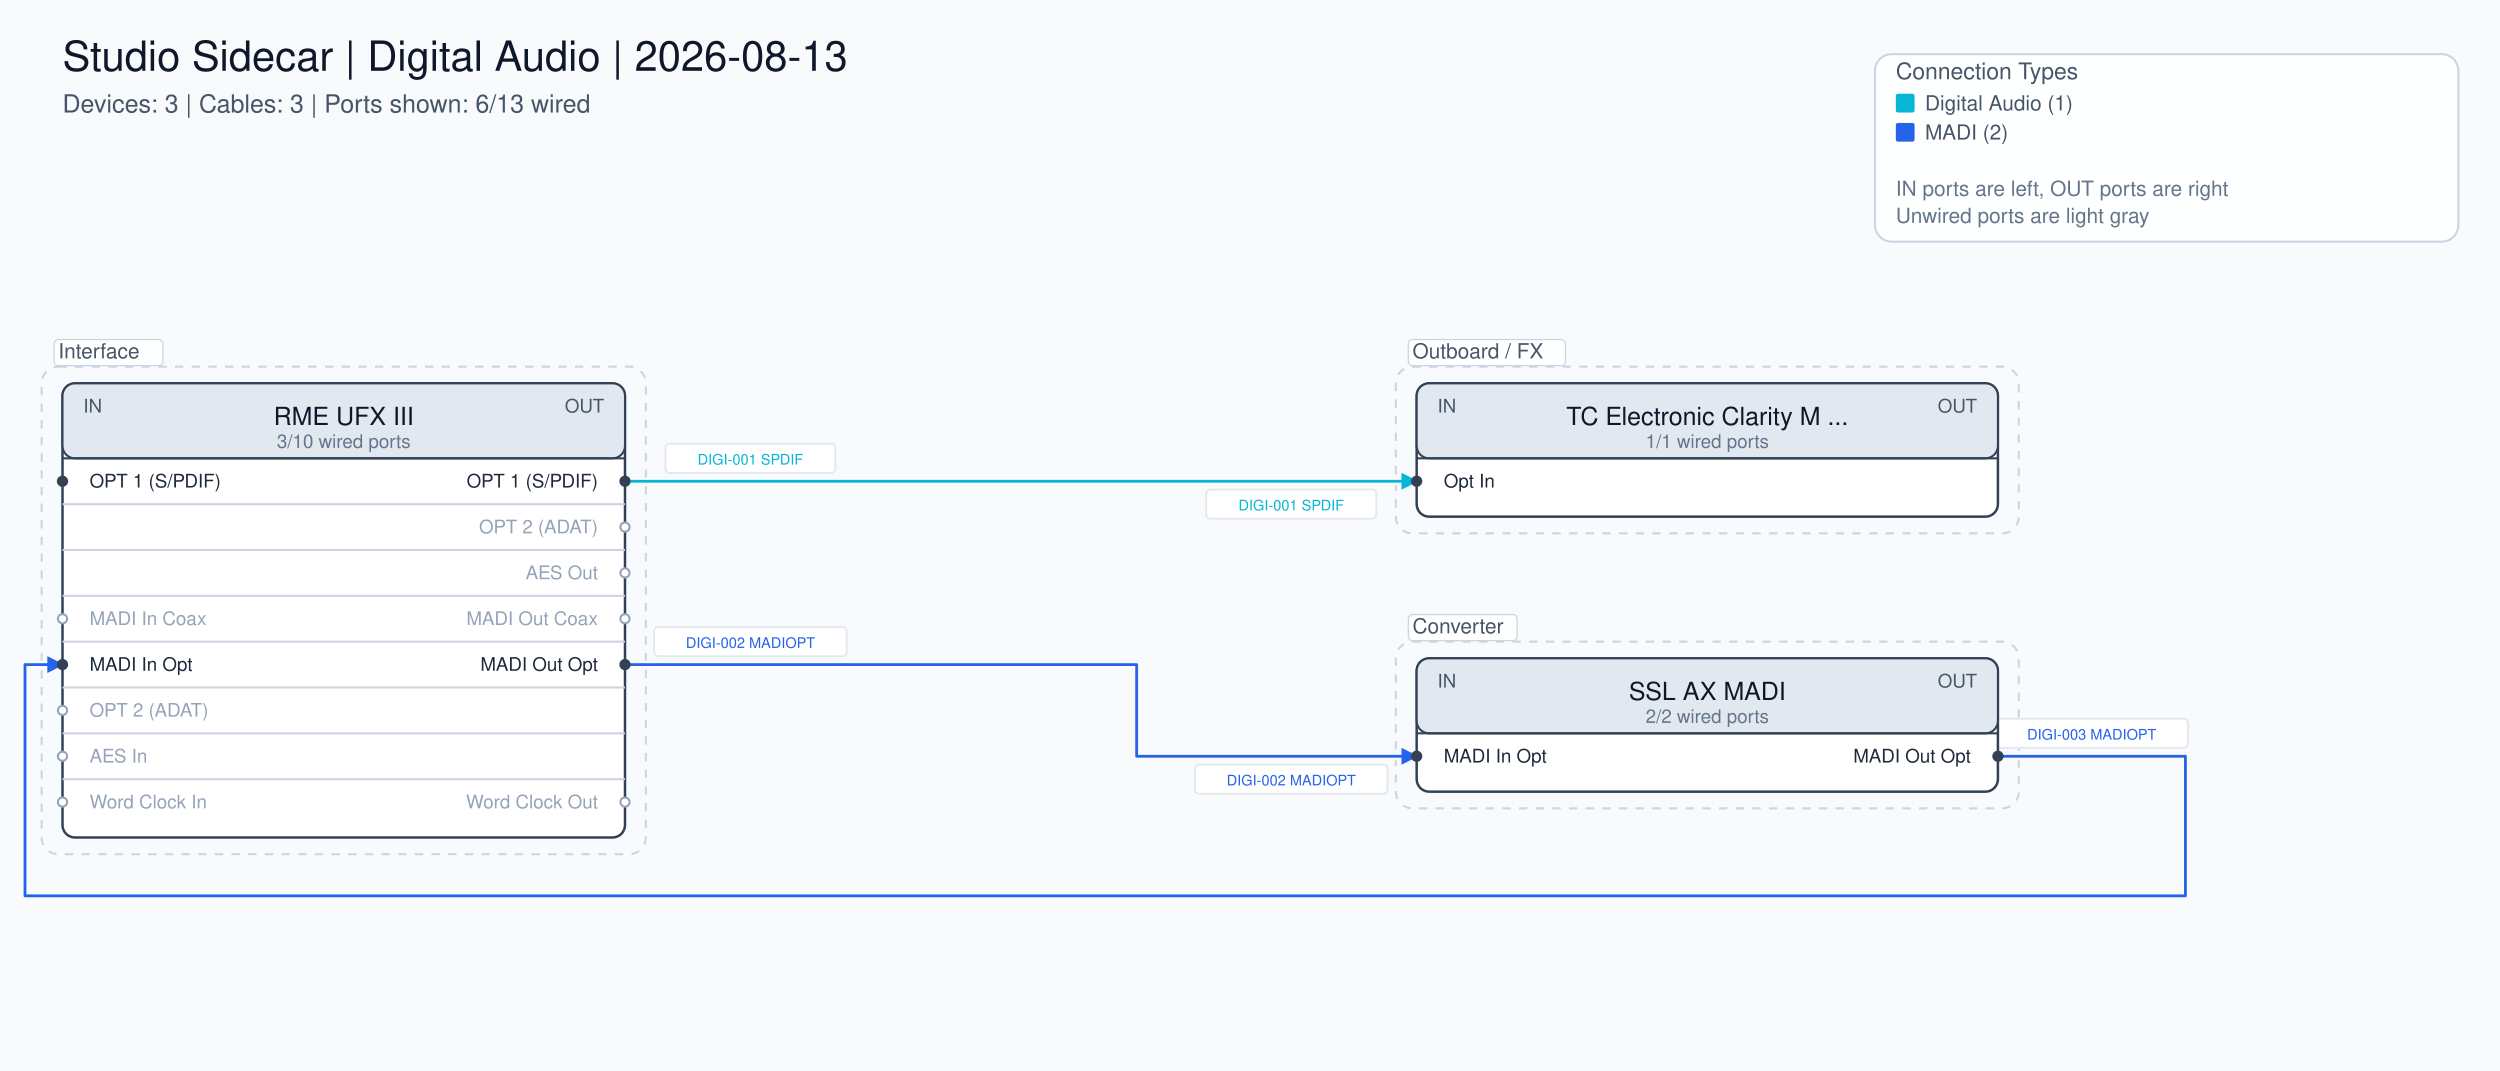
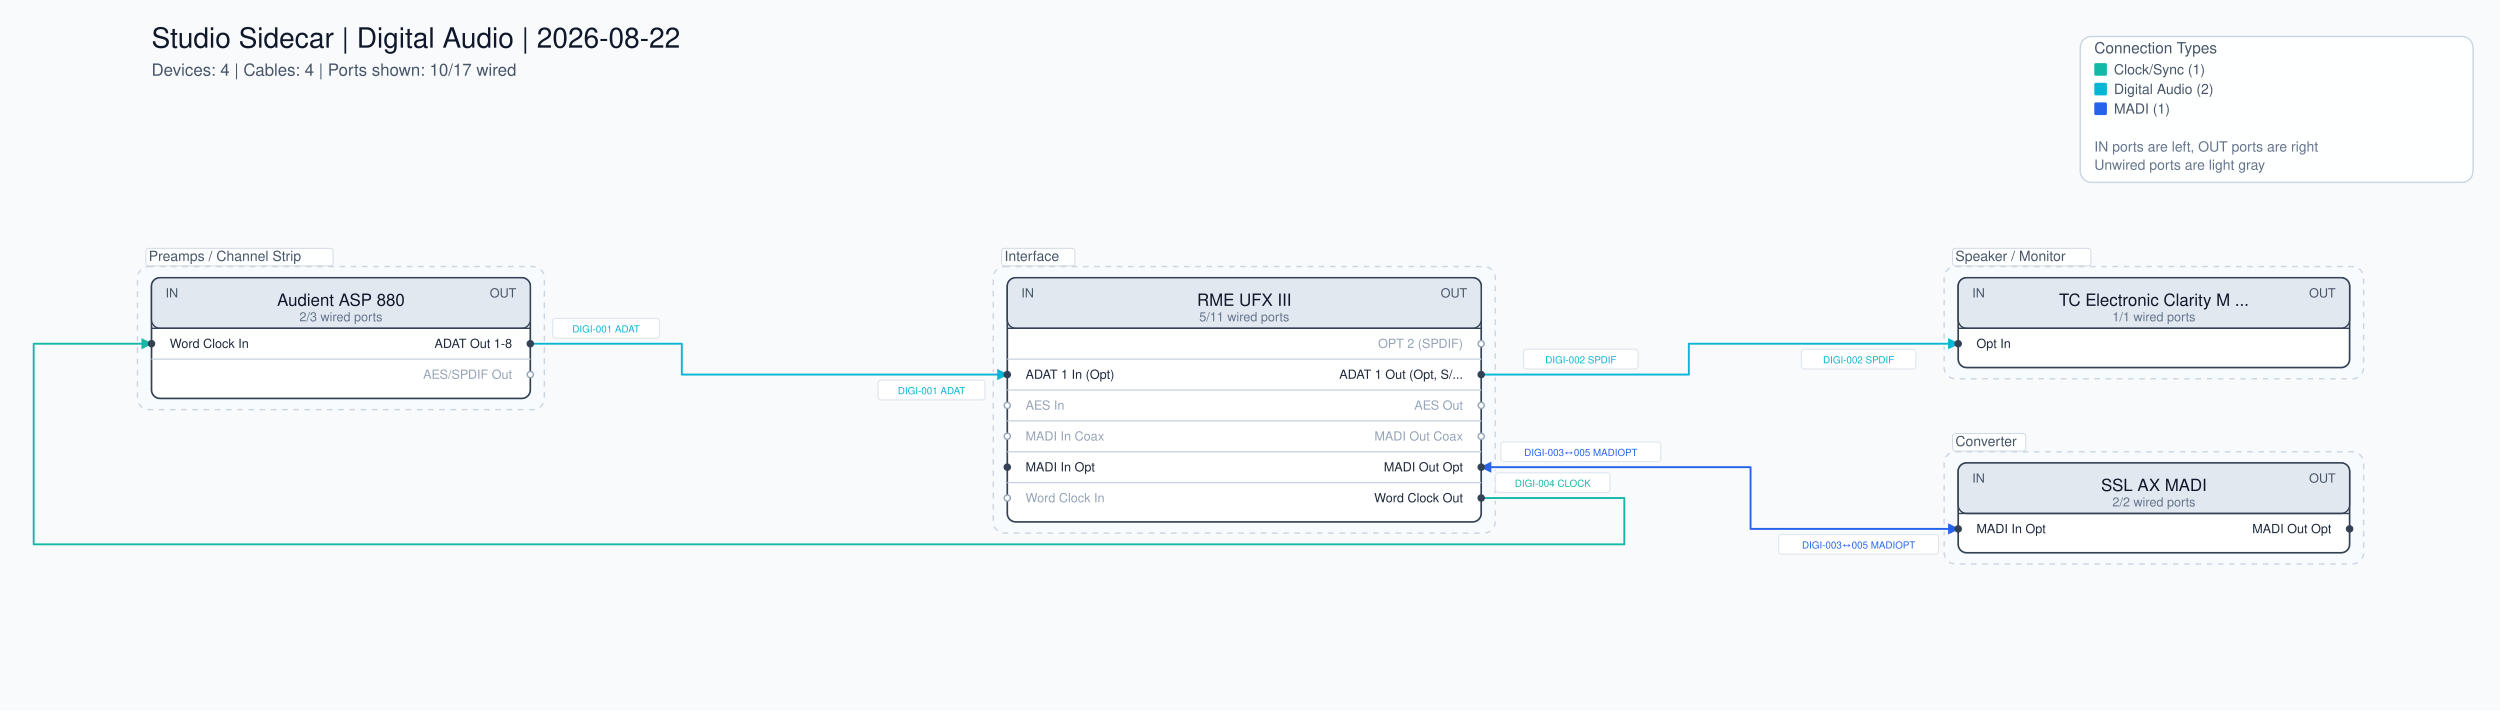
- <svg xmlns="http://www.w3.org/2000/svg" width="1200" height="514" viewBox="0 0 1200 514">
+ <svg xmlns="http://www.w3.org/2000/svg" width="1782" height="506" viewBox="0 0 1782 506">
  <defs>
-     <marker id="arrow" viewBox="0 0 10 10" refX="9" refY="5" markerWidth="6" markerHeight="6" orient="auto-start-reverse">
+     <marker id="arrow" viewBox="0 0 10 10" refX="9" refY="5" markerUnits="userSpaceOnUse" markerWidth="8" markerHeight="8" orient="auto-start-reverse">
      <path d="M 0 0 L 10 5 L 0 10 z" fill="context-stroke" />
    </marker>
  </defs>
  <rect x="0" y="0" width="100%" height="100%" fill="#f8fafc" />
-   <text x="30" y="34" font-family="Helvetica, Arial, sans-serif" font-size="20" fill="#0f172a">Studio Sidecar | Digital Audio | 2026-08-13</text>
-   <text x="30" y="54" font-family="Helvetica, Arial, sans-serif" font-size="12" fill="#475569">Devices: 3 | Cables: 3 | Ports shown: 6/13 wired</text>
-   <rect x="20.0" y="176.0" width="290.0" height="234.0" rx="8" ry="8" fill="#f8fafc" fill-opacity="0.55" stroke="#cbd5e1" stroke-width="1" stroke-dasharray="4 4" />
-   <rect x="670.0" y="176.0" width="299.0" height="80.0" rx="8" ry="8" fill="#f8fafc" fill-opacity="0.55" stroke="#cbd5e1" stroke-width="1" stroke-dasharray="4 4" />
-   <rect x="670.0" y="308.0" width="299.0" height="80.0" rx="8" ry="8" fill="#f8fafc" fill-opacity="0.55" stroke="#cbd5e1" stroke-width="1" stroke-dasharray="4 4" />
-   <path d="M 959.0 363.0 H 1049.0 V 430.0 H 12.0 V 319.0 H 30.0" fill="none" stroke="#f8fafc" stroke-width="3.75" stroke-linecap="round" stroke-linejoin="round" aria-hidden="true" />
-   <path d="M 959.0 363.0 H 1049.0 V 430.0 H 12.0 V 319.0 H 30.0" fill="none" stroke="#2563eb" stroke-width="1.35" stroke-linecap="round" stroke-linejoin="round" marker-end="url(#arrow)" />
-   <path d="M 300.0 231.0 H 420.4 H 434.4 H 559.6 H 680.0" fill="none" stroke="#f8fafc" stroke-width="3.75" stroke-linecap="round" stroke-linejoin="round" aria-hidden="true" />
-   <path d="M 300.0 231.0 H 420.4 H 434.4 H 559.6 H 680.0" fill="none" stroke="#06b6d4" stroke-width="1.35" stroke-linecap="round" stroke-linejoin="round" marker-end="url(#arrow)" />
-   <path d="M 300.0 319.0 H 420.4 H 545.6 V 363.0 H 559.6 H 680.0" fill="none" stroke="#f8fafc" stroke-width="3.75" stroke-linecap="round" stroke-linejoin="round" aria-hidden="true" />
-   <path d="M 300.0 319.0 H 420.4 H 545.6 V 363.0 H 559.6 H 680.0" fill="none" stroke="#2563eb" stroke-width="1.35" stroke-linecap="round" stroke-linejoin="round" marker-end="url(#arrow)" />
-   <rect x="957.8" y="345.0" width="92.4" height="14.0" rx="2" ry="2" fill="#ffffff" fill-opacity="1" stroke="#e2e8f0" stroke-width="0.9" />
-   <text x="1004.0" y="355.0" text-anchor="middle" font-family="Helvetica, Arial, sans-serif" font-size="7.0" fill="#2563eb">DIGI-003 MADIOPT</text>
-   <rect x="39.0" y="323.0" width="92.4" height="14.0" rx="2" ry="2" fill="#ffffff" fill-opacity="1" stroke="#e2e8f0" stroke-width="0.9" />
-   <text x="85.2" y="333.0" text-anchor="middle" font-family="Helvetica, Arial, sans-serif" font-size="7.0" fill="#2563eb">DIGI-003 MADIOPT</text>
-   <rect x="319.4" y="213.0" width="81.6" height="14.0" rx="2" ry="2" fill="#ffffff" fill-opacity="1" stroke="#e2e8f0" stroke-width="0.9" />
-   <text x="360.2" y="223.0" text-anchor="middle" font-family="Helvetica, Arial, sans-serif" font-size="7.0" fill="#06b6d4">DIGI-001 SPDIF</text>
-   <rect x="579.0" y="235.0" width="81.6" height="14.0" rx="2" ry="2" fill="#ffffff" fill-opacity="1" stroke="#e2e8f0" stroke-width="0.9" />
-   <text x="619.8" y="245.0" text-anchor="middle" font-family="Helvetica, Arial, sans-serif" font-size="7.0" fill="#06b6d4">DIGI-001 SPDIF</text>
-   <rect x="314.0" y="301.0" width="92.4" height="14.0" rx="2" ry="2" fill="#ffffff" fill-opacity="1" stroke="#e2e8f0" stroke-width="0.9" />
-   <text x="360.2" y="311.0" text-anchor="middle" font-family="Helvetica, Arial, sans-serif" font-size="7.0" fill="#2563eb">DIGI-002 MADIOPT</text>
-   <rect x="573.6" y="367.0" width="92.4" height="14.0" rx="2" ry="2" fill="#ffffff" fill-opacity="1" stroke="#e2e8f0" stroke-width="0.9" />
-   <text x="619.8" y="377.0" text-anchor="middle" font-family="Helvetica, Arial, sans-serif" font-size="7.0" fill="#2563eb">DIGI-002 MADIOPT</text>
-   <rect x="30.0" y="184.0" width="270.0" height="218.0" rx="6" ry="6" fill="#ffffff" stroke="#334155" stroke-width="1.2" />
-   <rect x="30.0" y="184.0" width="270.0" height="36.0" rx="6" ry="6" fill="#e2e8f0" stroke="#334155" stroke-width="1.0" />
-   <line x1="30.0" y1="220.0" x2="300.0" y2="220.0" stroke="#334155" stroke-width="1" />
-   <text x="40.0" y="198.0" font-family="Helvetica, Arial, sans-serif" font-size="9" fill="#475569">IN</text>
-   <text x="290.0" y="198.0" text-anchor="end" font-family="Helvetica, Arial, sans-serif" font-size="9" fill="#475569">OUT</text>
-   <text x="165.0" y="204.0" text-anchor="middle" font-family="Helvetica, Arial, sans-serif" font-size="12" fill="#0f172a">RME UFX III</text>
-   <text x="165.0" y="215.0" text-anchor="middle" font-family="Helvetica, Arial, sans-serif" font-size="9" fill="#64748b">3/10 wired ports</text>
-   <text x="43.0" y="234.0" text-anchor="start" font-family="Helvetica, Arial, sans-serif" font-size="9" fill="#1e293b">OPT 1 (S/PDIF)</text>
-   <circle cx="30.0" cy="231.0" r="2.2" fill="#334155" stroke="#334155" stroke-width="1" />
-   <text x="287.0" y="234.0" text-anchor="end" font-family="Helvetica, Arial, sans-serif" font-size="9" fill="#1e293b">OPT 1 (S/PDIF)</text>
-   <circle cx="300.0" cy="231.0" r="2.2" fill="#334155" stroke="#334155" stroke-width="1" />
-   <line x1="30.0" y1="242.0" x2="300.0" y2="242.0" stroke="#cbd5e1" stroke-width="1" />
-   <text x="287.0" y="256.0" text-anchor="end" font-family="Helvetica, Arial, sans-serif" font-size="9" fill="#94a3b8">OPT 2 (ADAT)</text>
-   <circle cx="300.0" cy="253.0" r="2.2" fill="#ffffff" stroke="#94a3b8" stroke-width="1" />
-   <line x1="30.0" y1="264.0" x2="300.0" y2="264.0" stroke="#cbd5e1" stroke-width="1" />
-   <text x="287.0" y="278.0" text-anchor="end" font-family="Helvetica, Arial, sans-serif" font-size="9" fill="#94a3b8">AES Out</text>
-   <circle cx="300.0" cy="275.0" r="2.2" fill="#ffffff" stroke="#94a3b8" stroke-width="1" />
-   <line x1="30.0" y1="286.0" x2="300.0" y2="286.0" stroke="#cbd5e1" stroke-width="1" />
-   <text x="43.0" y="300.0" text-anchor="start" font-family="Helvetica, Arial, sans-serif" font-size="9" fill="#94a3b8">MADI In Coax</text>
-   <circle cx="30.0" cy="297.0" r="2.2" fill="#ffffff" stroke="#94a3b8" stroke-width="1" />
-   <text x="287.0" y="300.0" text-anchor="end" font-family="Helvetica, Arial, sans-serif" font-size="9" fill="#94a3b8">MADI Out Coax</text>
-   <circle cx="300.0" cy="297.0" r="2.2" fill="#ffffff" stroke="#94a3b8" stroke-width="1" />
-   <line x1="30.0" y1="308.0" x2="300.0" y2="308.0" stroke="#cbd5e1" stroke-width="1" />
-   <text x="43.0" y="322.0" text-anchor="start" font-family="Helvetica, Arial, sans-serif" font-size="9" fill="#1e293b">MADI In Opt</text>
-   <circle cx="30.0" cy="319.0" r="2.2" fill="#334155" stroke="#334155" stroke-width="1" />
-   <text x="287.0" y="322.0" text-anchor="end" font-family="Helvetica, Arial, sans-serif" font-size="9" fill="#1e293b">MADI Out Opt</text>
-   <circle cx="300.0" cy="319.0" r="2.2" fill="#334155" stroke="#334155" stroke-width="1" />
-   <line x1="30.0" y1="330.0" x2="300.0" y2="330.0" stroke="#cbd5e1" stroke-width="1" />
-   <text x="43.0" y="344.0" text-anchor="start" font-family="Helvetica, Arial, sans-serif" font-size="9" fill="#94a3b8">OPT 2 (ADAT)</text>
-   <circle cx="30.0" cy="341.0" r="2.2" fill="#ffffff" stroke="#94a3b8" stroke-width="1" />
-   <line x1="30.0" y1="352.0" x2="300.0" y2="352.0" stroke="#cbd5e1" stroke-width="1" />
-   <text x="43.0" y="366.0" text-anchor="start" font-family="Helvetica, Arial, sans-serif" font-size="9" fill="#94a3b8">AES In</text>
-   <circle cx="30.0" cy="363.0" r="2.2" fill="#ffffff" stroke="#94a3b8" stroke-width="1" />
-   <line x1="30.0" y1="374.0" x2="300.0" y2="374.0" stroke="#cbd5e1" stroke-width="1" />
-   <text x="43.0" y="388.0" text-anchor="start" font-family="Helvetica, Arial, sans-serif" font-size="9" fill="#94a3b8">Word Clock In</text>
-   <circle cx="30.0" cy="385.0" r="2.2" fill="#ffffff" stroke="#94a3b8" stroke-width="1" />
-   <text x="287.0" y="388.0" text-anchor="end" font-family="Helvetica, Arial, sans-serif" font-size="9" fill="#94a3b8">Word Clock Out</text>
-   <circle cx="300.0" cy="385.0" r="2.2" fill="#ffffff" stroke="#94a3b8" stroke-width="1" />
-   <rect x="680.0" y="184.0" width="279.0" height="64.0" rx="6" ry="6" fill="#ffffff" stroke="#334155" stroke-width="1.2" />
-   <rect x="680.0" y="184.0" width="279.0" height="36.0" rx="6" ry="6" fill="#e2e8f0" stroke="#334155" stroke-width="1.0" />
-   <line x1="680.0" y1="220.0" x2="959.0" y2="220.0" stroke="#334155" stroke-width="1" />
-   <text x="690.0" y="198.0" font-family="Helvetica, Arial, sans-serif" font-size="9" fill="#475569">IN</text>
-   <text x="949.0" y="198.0" text-anchor="end" font-family="Helvetica, Arial, sans-serif" font-size="9" fill="#475569">OUT</text>
-   <text x="819.5" y="204.0" text-anchor="middle" font-family="Helvetica, Arial, sans-serif" font-size="12" fill="#0f172a">TC Electronic Clarity M ...</text>
-   <text x="819.5" y="215.0" text-anchor="middle" font-family="Helvetica, Arial, sans-serif" font-size="9" fill="#64748b">1/1 wired ports</text>
-   <text x="693.0" y="234.0" text-anchor="start" font-family="Helvetica, Arial, sans-serif" font-size="9" fill="#1e293b">Opt In</text>
-   <circle cx="680.0" cy="231.0" r="2.2" fill="#334155" stroke="#334155" stroke-width="1" />
-   <rect x="680.0" y="316.0" width="279.0" height="64.0" rx="6" ry="6" fill="#ffffff" stroke="#334155" stroke-width="1.2" />
-   <rect x="680.0" y="316.0" width="279.0" height="36.0" rx="6" ry="6" fill="#e2e8f0" stroke="#334155" stroke-width="1.0" />
-   <line x1="680.0" y1="352.0" x2="959.0" y2="352.0" stroke="#334155" stroke-width="1" />
-   <text x="690.0" y="330.0" font-family="Helvetica, Arial, sans-serif" font-size="9" fill="#475569">IN</text>
-   <text x="949.0" y="330.0" text-anchor="end" font-family="Helvetica, Arial, sans-serif" font-size="9" fill="#475569">OUT</text>
-   <text x="819.5" y="336.0" text-anchor="middle" font-family="Helvetica, Arial, sans-serif" font-size="12" fill="#0f172a">SSL AX MADI</text>
-   <text x="819.5" y="347.0" text-anchor="middle" font-family="Helvetica, Arial, sans-serif" font-size="9" fill="#64748b">2/2 wired ports</text>
-   <text x="693.0" y="366.0" text-anchor="start" font-family="Helvetica, Arial, sans-serif" font-size="9" fill="#1e293b">MADI In Opt</text>
-   <circle cx="680.0" cy="363.0" r="2.2" fill="#334155" stroke="#334155" stroke-width="1" />
-   <text x="946.0" y="366.0" text-anchor="end" font-family="Helvetica, Arial, sans-serif" font-size="9" fill="#1e293b">MADI Out Opt</text>
-   <circle cx="959.0" cy="363.0" r="2.2" fill="#334155" stroke="#334155" stroke-width="1" />
-   <rect x="26.0" y="163.0" width="52.2" height="12.5" rx="2" ry="2" fill="#ffffff" fill-opacity="0.9" stroke="#cbd5e1" stroke-width="0.6" />
-   <text x="28.0" y="172.0" font-family="Helvetica, Arial, sans-serif" font-size="10" fill="#475569">Interface</text>
-   <rect x="676.0" y="163.0" width="75.4" height="12.5" rx="2" ry="2" fill="#ffffff" fill-opacity="0.9" stroke="#cbd5e1" stroke-width="0.6" />
-   <text x="678.0" y="172.0" font-family="Helvetica, Arial, sans-serif" font-size="10" fill="#475569">Outboard / FX</text>
-   <rect x="676.0" y="295.0" width="52.2" height="12.5" rx="2" ry="2" fill="#ffffff" fill-opacity="0.9" stroke="#cbd5e1" stroke-width="0.6" />
-   <text x="678.0" y="304.0" font-family="Helvetica, Arial, sans-serif" font-size="10" fill="#475569">Converter</text>
-   <rect x="900.0" y="26.0" width="280" height="90.0" rx="8" ry="8" fill="#ffffff" fill-opacity="0.9" stroke="#cbd5e1" stroke-width="1" />
-   <text x="910.0" y="38.0" font-family="Helvetica, Arial, sans-serif" font-size="11" fill="#475569">Connection Types</text>
-   <rect x="910.0" y="45.0" width="9" height="9" fill="#06b6d4" rx="1" ry="1" />
-   <text x="924.0" y="53.0" font-family="Helvetica, Arial, sans-serif" font-size="10" fill="#475569">Digital Audio (1)</text>
-   <rect x="910.0" y="59.0" width="9" height="9" fill="#2563eb" rx="1" ry="1" />
-   <text x="924.0" y="67.0" font-family="Helvetica, Arial, sans-serif" font-size="10" fill="#475569">MADI (2)</text>
-   <text x="910.0" y="94.0" font-family="Helvetica, Arial, sans-serif" font-size="10" fill="#64748b">IN ports are left, OUT ports are right</text>
-   <text x="910.0" y="107.0" font-family="Helvetica, Arial, sans-serif" font-size="10" fill="#64748b">Unwired ports are light gray</text>
+   <text x="108.0" y="34" font-family="Helvetica, Arial, sans-serif" font-size="20" fill="#0f172a">Studio Sidecar | Digital Audio | 2026-08-22</text>
+   <text x="108.0" y="54" font-family="Helvetica, Arial, sans-serif" font-size="12" fill="#475569">Devices: 4 | Cables: 4 | Ports shown: 10/17 wired</text>
+   <rect x="98.0" y="190.0" width="290.0" height="102.0" rx="8" ry="8" fill="#f8fafc" fill-opacity="0.55" stroke="#cbd5e1" stroke-width="1" stroke-dasharray="4 4" />
+   <rect x="708.0" y="190.0" width="357.8" height="190.0" rx="8" ry="8" fill="#f8fafc" fill-opacity="0.55" stroke="#cbd5e1" stroke-width="1" stroke-dasharray="4 4" />
+   <rect x="1385.8" y="190.0" width="299.0" height="80.0" rx="8" ry="8" fill="#f8fafc" fill-opacity="0.55" stroke="#cbd5e1" stroke-width="1" stroke-dasharray="4 4" />
+   <rect x="1385.8" y="322.0" width="299.0" height="80.0" rx="8" ry="8" fill="#f8fafc" fill-opacity="0.55" stroke="#cbd5e1" stroke-width="1" stroke-dasharray="4 4" />
+   <path d="M 1055.8 355.0 H 1157.8 V 388.0 H 24.0 V 245.0 H 108.0" fill="none" stroke="#f8fafc" stroke-width="3.75" stroke-linecap="round" stroke-linejoin="round" aria-hidden="true" />
+   <path d="M 1055.8 355.0 H 1157.8 V 388.0 H 24.0 V 245.0 H 108.0" fill="none" stroke="#14b8a6" stroke-width="1.35" stroke-linecap="round" stroke-linejoin="round" marker-end="url(#arrow)" />
+   <path d="M 378.0 245.0 H 486.0 V 267.0 H 718.0" fill="none" stroke="#f8fafc" stroke-width="3.75" stroke-linecap="round" stroke-linejoin="round" aria-hidden="true" />
+   <path d="M 378.0 245.0 H 486.0 V 267.0 H 718.0" fill="none" stroke="#06b6d4" stroke-width="1.35" stroke-linecap="round" stroke-linejoin="round" marker-end="url(#arrow)" />
+   <path d="M 1055.8 267.0 H 1203.8 V 245.0 H 1395.8" fill="none" stroke="#f8fafc" stroke-width="3.75" stroke-linecap="round" stroke-linejoin="round" aria-hidden="true" />
+   <path d="M 1055.8 267.0 H 1203.8 V 245.0 H 1395.8" fill="none" stroke="#06b6d4" stroke-width="1.35" stroke-linecap="round" stroke-linejoin="round" marker-end="url(#arrow)" />
+   <path d="M 1055.8 333.0 H 1247.8 V 377.0 H 1395.8" fill="none" stroke="#f8fafc" stroke-width="3.75" stroke-linecap="round" stroke-linejoin="round" aria-hidden="true" />
+   <path d="M 1055.8 333.0 H 1247.8 V 377.0 H 1395.8" fill="none" stroke="#2563eb" stroke-width="1.35" stroke-linecap="round" stroke-linejoin="round" marker-start="url(#arrow)" marker-end="url(#arrow)" />
+   <rect x="1066.0" y="337.0" width="81.6" height="14.0" rx="2" ry="2" fill="#ffffff" fill-opacity="1" stroke="#e2e8f0" stroke-width="0.9" />
+   <text x="1106.8" y="347.0" text-anchor="middle" font-family="Helvetica, Arial, sans-serif" font-size="7.0" fill="#14b8a6">DIGI-004 CLOCK</text>
+   <rect x="117.0" y="249.0" width="81.6" height="14.0" rx="2" ry="2" fill="#ffffff" fill-opacity="1" stroke="#e2e8f0" stroke-width="0.9" />
+   <text x="157.8" y="259.0" text-anchor="middle" font-family="Helvetica, Arial, sans-serif" font-size="7.0" fill="#14b8a6">DIGI-004 CLOCK</text>
+   <rect x="393.9" y="227.0" width="76.2" height="14.0" rx="2" ry="2" fill="#ffffff" fill-opacity="1" stroke="#e2e8f0" stroke-width="0.9" />
+   <text x="432.0" y="237.0" text-anchor="middle" font-family="Helvetica, Arial, sans-serif" font-size="7.0" fill="#06b6d4">DIGI-001 ADAT</text>
+   <rect x="625.9" y="271.0" width="76.2" height="14.0" rx="2" ry="2" fill="#ffffff" fill-opacity="1" stroke="#e2e8f0" stroke-width="0.9" />
+   <text x="664.0" y="281.0" text-anchor="middle" font-family="Helvetica, Arial, sans-serif" font-size="7.0" fill="#06b6d4">DIGI-001 ADAT</text>
+   <rect x="1086.0" y="249.0" width="81.6" height="14.0" rx="2" ry="2" fill="#ffffff" fill-opacity="1" stroke="#e2e8f0" stroke-width="0.9" />
+   <text x="1126.8" y="259.0" text-anchor="middle" font-family="Helvetica, Arial, sans-serif" font-size="7.0" fill="#06b6d4">DIGI-002 SPDIF</text>
+   <rect x="1284.0" y="249.0" width="81.6" height="14.0" rx="2" ry="2" fill="#ffffff" fill-opacity="1" stroke="#e2e8f0" stroke-width="0.9" />
+   <text x="1324.8" y="259.0" text-anchor="middle" font-family="Helvetica, Arial, sans-serif" font-size="7.0" fill="#06b6d4">DIGI-002 SPDIF</text>
+   <rect x="1069.8" y="315.0" width="114.0" height="14.0" rx="2" ry="2" fill="#ffffff" fill-opacity="1" stroke="#e2e8f0" stroke-width="0.9" />
+   <text x="1126.8" y="325.0" text-anchor="middle" font-family="Helvetica, Arial, sans-serif" font-size="7.0" fill="#2563eb">DIGI-003↔005 MADIOPT</text>
+   <rect x="1267.8" y="381.0" width="114.0" height="14.0" rx="2" ry="2" fill="#ffffff" fill-opacity="1" stroke="#e2e8f0" stroke-width="0.9" />
+   <text x="1324.8" y="391.0" text-anchor="middle" font-family="Helvetica, Arial, sans-serif" font-size="7.0" fill="#2563eb">DIGI-003↔005 MADIOPT</text>
+   <rect x="108.0" y="198.0" width="270.0" height="86.0" rx="6" ry="6" fill="#ffffff" stroke="#334155" stroke-width="1.2" />
+   <rect x="108.0" y="198.0" width="270.0" height="36.0" rx="6" ry="6" fill="#e2e8f0" stroke="#334155" stroke-width="1.0" />
+   <line x1="108.0" y1="234.0" x2="378.0" y2="234.0" stroke="#334155" stroke-width="1" />
+   <text x="118.0" y="212.0" font-family="Helvetica, Arial, sans-serif" font-size="9" fill="#475569">IN</text>
+   <text x="368.0" y="212.0" text-anchor="end" font-family="Helvetica, Arial, sans-serif" font-size="9" fill="#475569">OUT</text>
+   <text x="243.0" y="218.0" text-anchor="middle" font-family="Helvetica, Arial, sans-serif" font-size="12" fill="#0f172a">Audient ASP 880</text>
+   <text x="243.0" y="229.0" text-anchor="middle" font-family="Helvetica, Arial, sans-serif" font-size="9" fill="#64748b">2/3 wired ports</text>
+   <text x="121.0" y="248.0" text-anchor="start" font-family="Helvetica, Arial, sans-serif" font-size="9" fill="#1e293b">Word Clock In</text>
+   <circle cx="108.0" cy="245.0" r="2.2" fill="#334155" stroke="#334155" stroke-width="1" />
+   <text x="365.0" y="248.0" text-anchor="end" font-family="Helvetica, Arial, sans-serif" font-size="9" fill="#1e293b">ADAT Out 1-8</text>
+   <circle cx="378.0" cy="245.0" r="2.2" fill="#334155" stroke="#334155" stroke-width="1" />
+   <line x1="108.0" y1="256.0" x2="378.0" y2="256.0" stroke="#cbd5e1" stroke-width="1" />
+   <text x="365.0" y="270.0" text-anchor="end" font-family="Helvetica, Arial, sans-serif" font-size="9" fill="#94a3b8">AES/SPDIF Out</text>
+   <circle cx="378.0" cy="267.0" r="2.2" fill="#ffffff" stroke="#94a3b8" stroke-width="1" />
+   <rect x="718.0" y="198.0" width="337.8" height="174.0" rx="6" ry="6" fill="#ffffff" stroke="#334155" stroke-width="1.2" />
+   <rect x="718.0" y="198.0" width="337.8" height="36.0" rx="6" ry="6" fill="#e2e8f0" stroke="#334155" stroke-width="1.0" />
+   <line x1="718.0" y1="234.0" x2="1055.8" y2="234.0" stroke="#334155" stroke-width="1" />
+   <text x="728.0" y="212.0" font-family="Helvetica, Arial, sans-serif" font-size="9" fill="#475569">IN</text>
+   <text x="1045.8" y="212.0" text-anchor="end" font-family="Helvetica, Arial, sans-serif" font-size="9" fill="#475569">OUT</text>
+   <text x="886.9" y="218.0" text-anchor="middle" font-family="Helvetica, Arial, sans-serif" font-size="12" fill="#0f172a">RME UFX III</text>
+   <text x="886.9" y="229.0" text-anchor="middle" font-family="Helvetica, Arial, sans-serif" font-size="9" fill="#64748b">5/11 wired ports</text>
+   <text x="1042.8" y="248.0" text-anchor="end" font-family="Helvetica, Arial, sans-serif" font-size="9" fill="#94a3b8">OPT 2 (SPDIF)</text>
+   <circle cx="1055.8" cy="245.0" r="2.2" fill="#ffffff" stroke="#94a3b8" stroke-width="1" />
+   <line x1="718.0" y1="256.0" x2="1055.8" y2="256.0" stroke="#cbd5e1" stroke-width="1" />
+   <text x="731.0" y="270.0" text-anchor="start" font-family="Helvetica, Arial, sans-serif" font-size="9" fill="#1e293b">ADAT 1 In (Opt)</text>
+   <circle cx="718.0" cy="267.0" r="2.2" fill="#334155" stroke="#334155" stroke-width="1" />
+   <text x="1042.8" y="270.0" text-anchor="end" font-family="Helvetica, Arial, sans-serif" font-size="9" fill="#1e293b">ADAT 1 Out (Opt, S/...</text>
+   <circle cx="1055.8" cy="267.0" r="2.2" fill="#334155" stroke="#334155" stroke-width="1" />
+   <line x1="718.0" y1="278.0" x2="1055.8" y2="278.0" stroke="#cbd5e1" stroke-width="1" />
+   <text x="731.0" y="292.0" text-anchor="start" font-family="Helvetica, Arial, sans-serif" font-size="9" fill="#94a3b8">AES In</text>
+   <circle cx="718.0" cy="289.0" r="2.2" fill="#ffffff" stroke="#94a3b8" stroke-width="1" />
+   <text x="1042.8" y="292.0" text-anchor="end" font-family="Helvetica, Arial, sans-serif" font-size="9" fill="#94a3b8">AES Out</text>
+   <circle cx="1055.8" cy="289.0" r="2.2" fill="#ffffff" stroke="#94a3b8" stroke-width="1" />
+   <line x1="718.0" y1="300.0" x2="1055.8" y2="300.0" stroke="#cbd5e1" stroke-width="1" />
+   <text x="731.0" y="314.0" text-anchor="start" font-family="Helvetica, Arial, sans-serif" font-size="9" fill="#94a3b8">MADI In Coax</text>
+   <circle cx="718.0" cy="311.0" r="2.2" fill="#ffffff" stroke="#94a3b8" stroke-width="1" />
+   <text x="1042.8" y="314.0" text-anchor="end" font-family="Helvetica, Arial, sans-serif" font-size="9" fill="#94a3b8">MADI Out Coax</text>
+   <circle cx="1055.8" cy="311.0" r="2.2" fill="#ffffff" stroke="#94a3b8" stroke-width="1" />
+   <line x1="718.0" y1="322.0" x2="1055.8" y2="322.0" stroke="#cbd5e1" stroke-width="1" />
+   <text x="731.0" y="336.0" text-anchor="start" font-family="Helvetica, Arial, sans-serif" font-size="9" fill="#1e293b">MADI In Opt</text>
+   <circle cx="718.0" cy="333.0" r="2.2" fill="#334155" stroke="#334155" stroke-width="1" />
+   <text x="1042.8" y="336.0" text-anchor="end" font-family="Helvetica, Arial, sans-serif" font-size="9" fill="#1e293b">MADI Out Opt</text>
+   <circle cx="1055.8" cy="333.0" r="2.2" fill="#334155" stroke="#334155" stroke-width="1" />
+   <line x1="718.0" y1="344.0" x2="1055.8" y2="344.0" stroke="#cbd5e1" stroke-width="1" />
+   <text x="731.0" y="358.0" text-anchor="start" font-family="Helvetica, Arial, sans-serif" font-size="9" fill="#94a3b8">Word Clock In</text>
+   <circle cx="718.0" cy="355.0" r="2.2" fill="#ffffff" stroke="#94a3b8" stroke-width="1" />
+   <text x="1042.8" y="358.0" text-anchor="end" font-family="Helvetica, Arial, sans-serif" font-size="9" fill="#1e293b">Word Clock Out</text>
+   <circle cx="1055.8" cy="355.0" r="2.2" fill="#334155" stroke="#334155" stroke-width="1" />
+   <rect x="1395.8" y="198.0" width="279.0" height="64.0" rx="6" ry="6" fill="#ffffff" stroke="#334155" stroke-width="1.2" />
+   <rect x="1395.8" y="198.0" width="279.0" height="36.0" rx="6" ry="6" fill="#e2e8f0" stroke="#334155" stroke-width="1.0" />
+   <line x1="1395.8" y1="234.0" x2="1674.8" y2="234.0" stroke="#334155" stroke-width="1" />
+   <text x="1405.8" y="212.0" font-family="Helvetica, Arial, sans-serif" font-size="9" fill="#475569">IN</text>
+   <text x="1664.8" y="212.0" text-anchor="end" font-family="Helvetica, Arial, sans-serif" font-size="9" fill="#475569">OUT</text>
+   <text x="1535.3" y="218.0" text-anchor="middle" font-family="Helvetica, Arial, sans-serif" font-size="12" fill="#0f172a">TC Electronic Clarity M ...</text>
+   <text x="1535.3" y="229.0" text-anchor="middle" font-family="Helvetica, Arial, sans-serif" font-size="9" fill="#64748b">1/1 wired ports</text>
+   <text x="1408.8" y="248.0" text-anchor="start" font-family="Helvetica, Arial, sans-serif" font-size="9" fill="#1e293b">Opt In</text>
+   <circle cx="1395.8" cy="245.0" r="2.2" fill="#334155" stroke="#334155" stroke-width="1" />
+   <rect x="1395.8" y="330.0" width="279.0" height="64.0" rx="6" ry="6" fill="#ffffff" stroke="#334155" stroke-width="1.2" />
+   <rect x="1395.8" y="330.0" width="279.0" height="36.0" rx="6" ry="6" fill="#e2e8f0" stroke="#334155" stroke-width="1.0" />
+   <line x1="1395.8" y1="366.0" x2="1674.8" y2="366.0" stroke="#334155" stroke-width="1" />
+   <text x="1405.8" y="344.0" font-family="Helvetica, Arial, sans-serif" font-size="9" fill="#475569">IN</text>
+   <text x="1664.8" y="344.0" text-anchor="end" font-family="Helvetica, Arial, sans-serif" font-size="9" fill="#475569">OUT</text>
+   <text x="1535.3" y="350.0" text-anchor="middle" font-family="Helvetica, Arial, sans-serif" font-size="12" fill="#0f172a">SSL AX MADI</text>
+   <text x="1535.3" y="361.0" text-anchor="middle" font-family="Helvetica, Arial, sans-serif" font-size="9" fill="#64748b">2/2 wired ports</text>
+   <text x="1408.8" y="380.0" text-anchor="start" font-family="Helvetica, Arial, sans-serif" font-size="9" fill="#1e293b">MADI In Opt</text>
+   <circle cx="1395.8" cy="377.0" r="2.2" fill="#334155" stroke="#334155" stroke-width="1" />
+   <text x="1661.8" y="380.0" text-anchor="end" font-family="Helvetica, Arial, sans-serif" font-size="9" fill="#1e293b">MADI Out Opt</text>
+   <circle cx="1674.8" cy="377.0" r="2.2" fill="#334155" stroke="#334155" stroke-width="1" />
+   <rect x="104.0" y="177.0" width="133.4" height="12.5" rx="2" ry="2" fill="#ffffff" fill-opacity="0.9" stroke="#cbd5e1" stroke-width="0.6" />
+   <text x="106.0" y="186.0" font-family="Helvetica, Arial, sans-serif" font-size="10" fill="#475569">Preamps / Channel Strip</text>
+   <rect x="714.0" y="177.0" width="52.2" height="12.5" rx="2" ry="2" fill="#ffffff" fill-opacity="0.9" stroke="#cbd5e1" stroke-width="0.6" />
+   <text x="716.0" y="186.0" font-family="Helvetica, Arial, sans-serif" font-size="10" fill="#475569">Interface</text>
+   <rect x="1391.8" y="177.0" width="98.6" height="12.5" rx="2" ry="2" fill="#ffffff" fill-opacity="0.9" stroke="#cbd5e1" stroke-width="0.6" />
+   <text x="1393.8" y="186.0" font-family="Helvetica, Arial, sans-serif" font-size="10" fill="#475569">Speaker / Monitor</text>
+   <rect x="1391.8" y="309.0" width="52.2" height="12.5" rx="2" ry="2" fill="#ffffff" fill-opacity="0.9" stroke="#cbd5e1" stroke-width="0.6" />
+   <text x="1393.8" y="318.0" font-family="Helvetica, Arial, sans-serif" font-size="10" fill="#475569">Converter</text>
+   <rect x="1482.8" y="26.0" width="280" height="104.0" rx="8" ry="8" fill="#ffffff" fill-opacity="0.9" stroke="#cbd5e1" stroke-width="1" />
+   <text x="1492.8" y="38.0" font-family="Helvetica, Arial, sans-serif" font-size="11" fill="#475569">Connection Types</text>
+   <rect x="1492.8" y="45.0" width="9" height="9" fill="#14b8a6" rx="1" ry="1" />
+   <text x="1506.8" y="53.0" font-family="Helvetica, Arial, sans-serif" font-size="10" fill="#475569">Clock/Sync (1)</text>
+   <rect x="1492.8" y="59.0" width="9" height="9" fill="#06b6d4" rx="1" ry="1" />
+   <text x="1506.8" y="67.0" font-family="Helvetica, Arial, sans-serif" font-size="10" fill="#475569">Digital Audio (2)</text>
+   <rect x="1492.8" y="73.0" width="9" height="9" fill="#2563eb" rx="1" ry="1" />
+   <text x="1506.8" y="81.0" font-family="Helvetica, Arial, sans-serif" font-size="10" fill="#475569">MADI (1)</text>
+   <text x="1492.8" y="108.0" font-family="Helvetica, Arial, sans-serif" font-size="10" fill="#64748b">IN ports are left, OUT ports are right</text>
+   <text x="1492.8" y="121.0" font-family="Helvetica, Arial, sans-serif" font-size="10" fill="#64748b">Unwired ports are light gray</text>
</svg>
